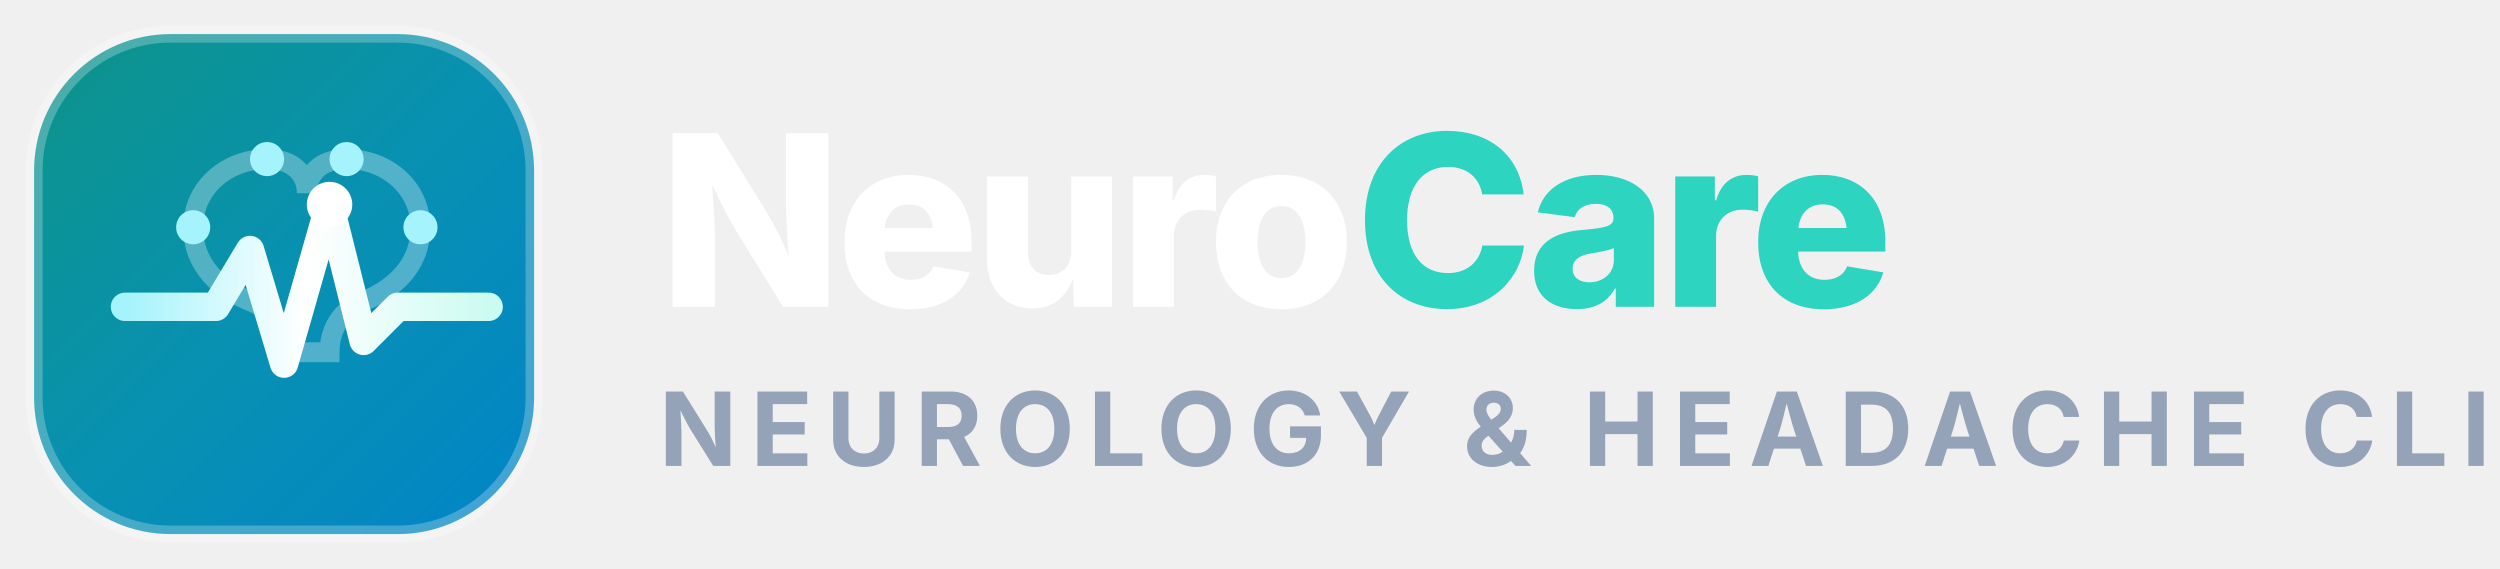
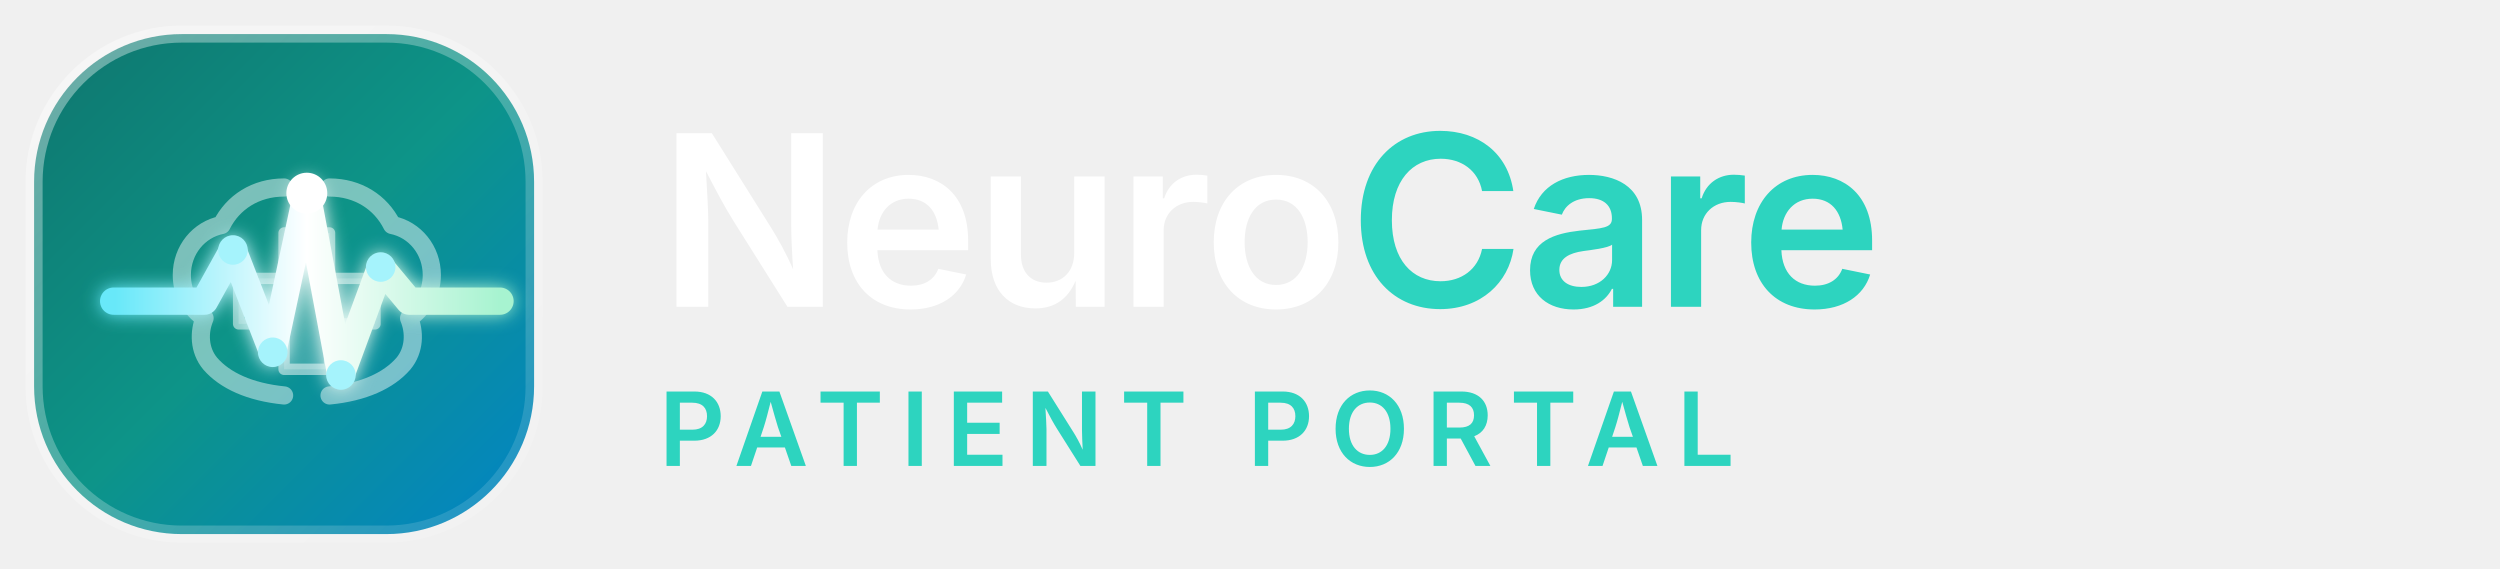
<svg xmlns="http://www.w3.org/2000/svg" viewBox="0 0 220 50" width="220" height="50" fill="none">
  <defs>
-     <linearGradient id="logoWhiteGrad" x1="0%" y1="0%" x2="100%" y2="100%">
-       <stop offset="0%" stop-color="#0d9488" />
-       <stop offset="50%" stop-color="#0891b2" />
+     <linearGradient id="logoWhiteBgGrad" x1="0%" y1="0%" x2="100%" y2="100%">
+       <stop offset="0%" stop-color="#0f766e" />
+       <stop offset="50%" stop-color="#0d9488" />
      <stop offset="100%" stop-color="#0284c7" />
    </linearGradient>
-     <linearGradient id="logoWhitePulse" x1="0%" y1="50%" x2="100%" y2="50%">
-       <stop offset="0%" stop-color="#a5f3fc" />
+     <linearGradient id="logoWhitePulseGrad" x1="0%" y1="0%" x2="100%" y2="0%">
+       <stop offset="0%" stop-color="#67e8f9" />
      <stop offset="50%" stop-color="#ffffff" />
-       <stop offset="100%" stop-color="#ccfbf1" />
+       <stop offset="100%" stop-color="#a7f3d0" />
    </linearGradient>
+     <linearGradient id="logoWhiteGlowGrad" x1="0%" y1="0%" x2="100%" y2="100%">
+       <stop offset="0%" stop-color="#ffffff" stop-opacity="0.4" />
+       <stop offset="100%" stop-color="#ffffff" stop-opacity="0.1" />
+     </linearGradient>
+     <filter id="logoWhitePulseGlow" x="-20%" y="-20%" width="140%" height="140%">
+       <feGaussianBlur stdDeviation="0.8" result="blur" />
+       <feComposite in="SourceGraphic" in2="blur" operator="over" />
+     </filter>
  </defs>
  <g transform="translate(3, 3)">
-     <rect width="44" height="44" rx="12" fill="url(#logoWhiteGrad)" />
-     <rect width="44" height="44" rx="12" stroke="white" stroke-opacity="0.25" stroke-width="1.5" />
-     <path d="M14 17C14 13.5 17 11 20.5 11C23 11 24 12.5 24 14C24 12.5 25 11 27.5 11C31 11 34 13.5 34 17C34 20.5 31.5 22.5 29 23.5C27 24.3 26 26 26 28H22C22 26 21 24.3 19 23.5C16.5 22.5 14 20.5 14 17Z" stroke="white" stroke-opacity="0.3" stroke-width="1.75" stroke-linecap="round" fill="none" />
-     <circle cx="20.5" cy="11" r="1.5" fill="#a5f3fc" />
-     <circle cx="27.5" cy="11" r="1.5" fill="#a5f3fc" />
-     <circle cx="14" cy="17" r="1.5" fill="#a5f3fc" />
-     <circle cx="34" cy="17" r="1.5" fill="#a5f3fc" />
-     <path d="M8 24H16L19 19L22 29L26 15L29 27L32 24H40" stroke="url(#logoWhitePulse)" stroke-width="2.5" stroke-linecap="round" stroke-linejoin="round" />
-     <circle cx="26" cy="15" r="2" fill="#ffffff" />
+     <rect width="44" height="44" rx="13" fill="url(#logoWhiteBgGrad)" />
+     <rect width="44" height="44" rx="13" stroke="url(#logoWhiteGlowGrad)" stroke-width="1.5" />
+     <path d="M22 13.5C19.5 13.5 17.5 14.8 16.5 16.8C14.5 17.2 13 19 13 21.2C13 22.8 13.8 24.2 15 25C14.5 26.2 14.5 27.8 15.5 29C16.8 30.5 19 31.5 22 31.8" stroke="white" stroke-opacity="0.45" stroke-width="1.6" stroke-linecap="round" stroke-linejoin="round" fill="none" />
+     <path d="M26 13.5C28.5 13.5 30.5 14.8 31.5 16.8C33.5 17.2 35 19 35 21.2C35 22.8 34.2 24.2 33 25C33.5 26.2 33.5 27.8 32.5 29C31.2 30.5 29 31.5 26 31.8" stroke="white" stroke-opacity="0.45" stroke-width="1.6" stroke-linecap="round" stroke-linejoin="round" fill="none" />
+     <path d="M22 17.5H26V21.5H30V25.5H26V29.5H22V25.5H18V21.5H22V17.5Z" fill="white" fill-opacity="0.2" stroke="white" stroke-opacity="0.5" stroke-width="1" stroke-linejoin="round" />
+     <path d="M7 23.5H15L17.5 19L21 28L24 14L27 30L30.5 20.5L33 23.5H41" stroke="url(#logoWhitePulseGrad)" stroke-width="2.4" stroke-linecap="round" stroke-linejoin="round" filter="url(#logoWhitePulseGlow)" />
+     <circle cx="24" cy="14" r="1.8" fill="#ffffff" />
+     <circle cx="17.5" cy="19" r="1.3" fill="#a5f3fc" />
+     <circle cx="30.5" cy="20.5" r="1.3" fill="#a5f3fc" />
+     <circle cx="21" cy="28" r="1.3" fill="#a5f3fc" />
+     <circle cx="27" cy="30" r="1.3" fill="#a5f3fc" />
  </g>
-   <text x="58" y="27" font-family="system-ui, -apple-system, sans-serif" font-size="21" font-weight="800" fill="#ffffff" letter-spacing="-0.5">
+   <text x="58" y="27" font-family="'Plus Jakarta Sans', system-ui, -apple-system, sans-serif" font-size="21" font-weight="600" fill="#ffffff" letter-spacing="-0.3">
    Neuro<tspan fill="#2dd4bf">Care</tspan>
  </text>
-   <text x="58" y="41" font-family="system-ui, -apple-system, sans-serif" font-size="9" font-weight="700" fill="#94a3b8" letter-spacing="1.2">
-     NEUROLOGY &amp; HEADACHE CLINIC
+   <text x="58" y="41" font-family="'Plus Jakarta Sans', system-ui, -apple-system, sans-serif" font-size="9" font-weight="600" fill="#2dd4bf" letter-spacing="1.5">
+     PATIENT PORTAL
  </text>
</svg>
